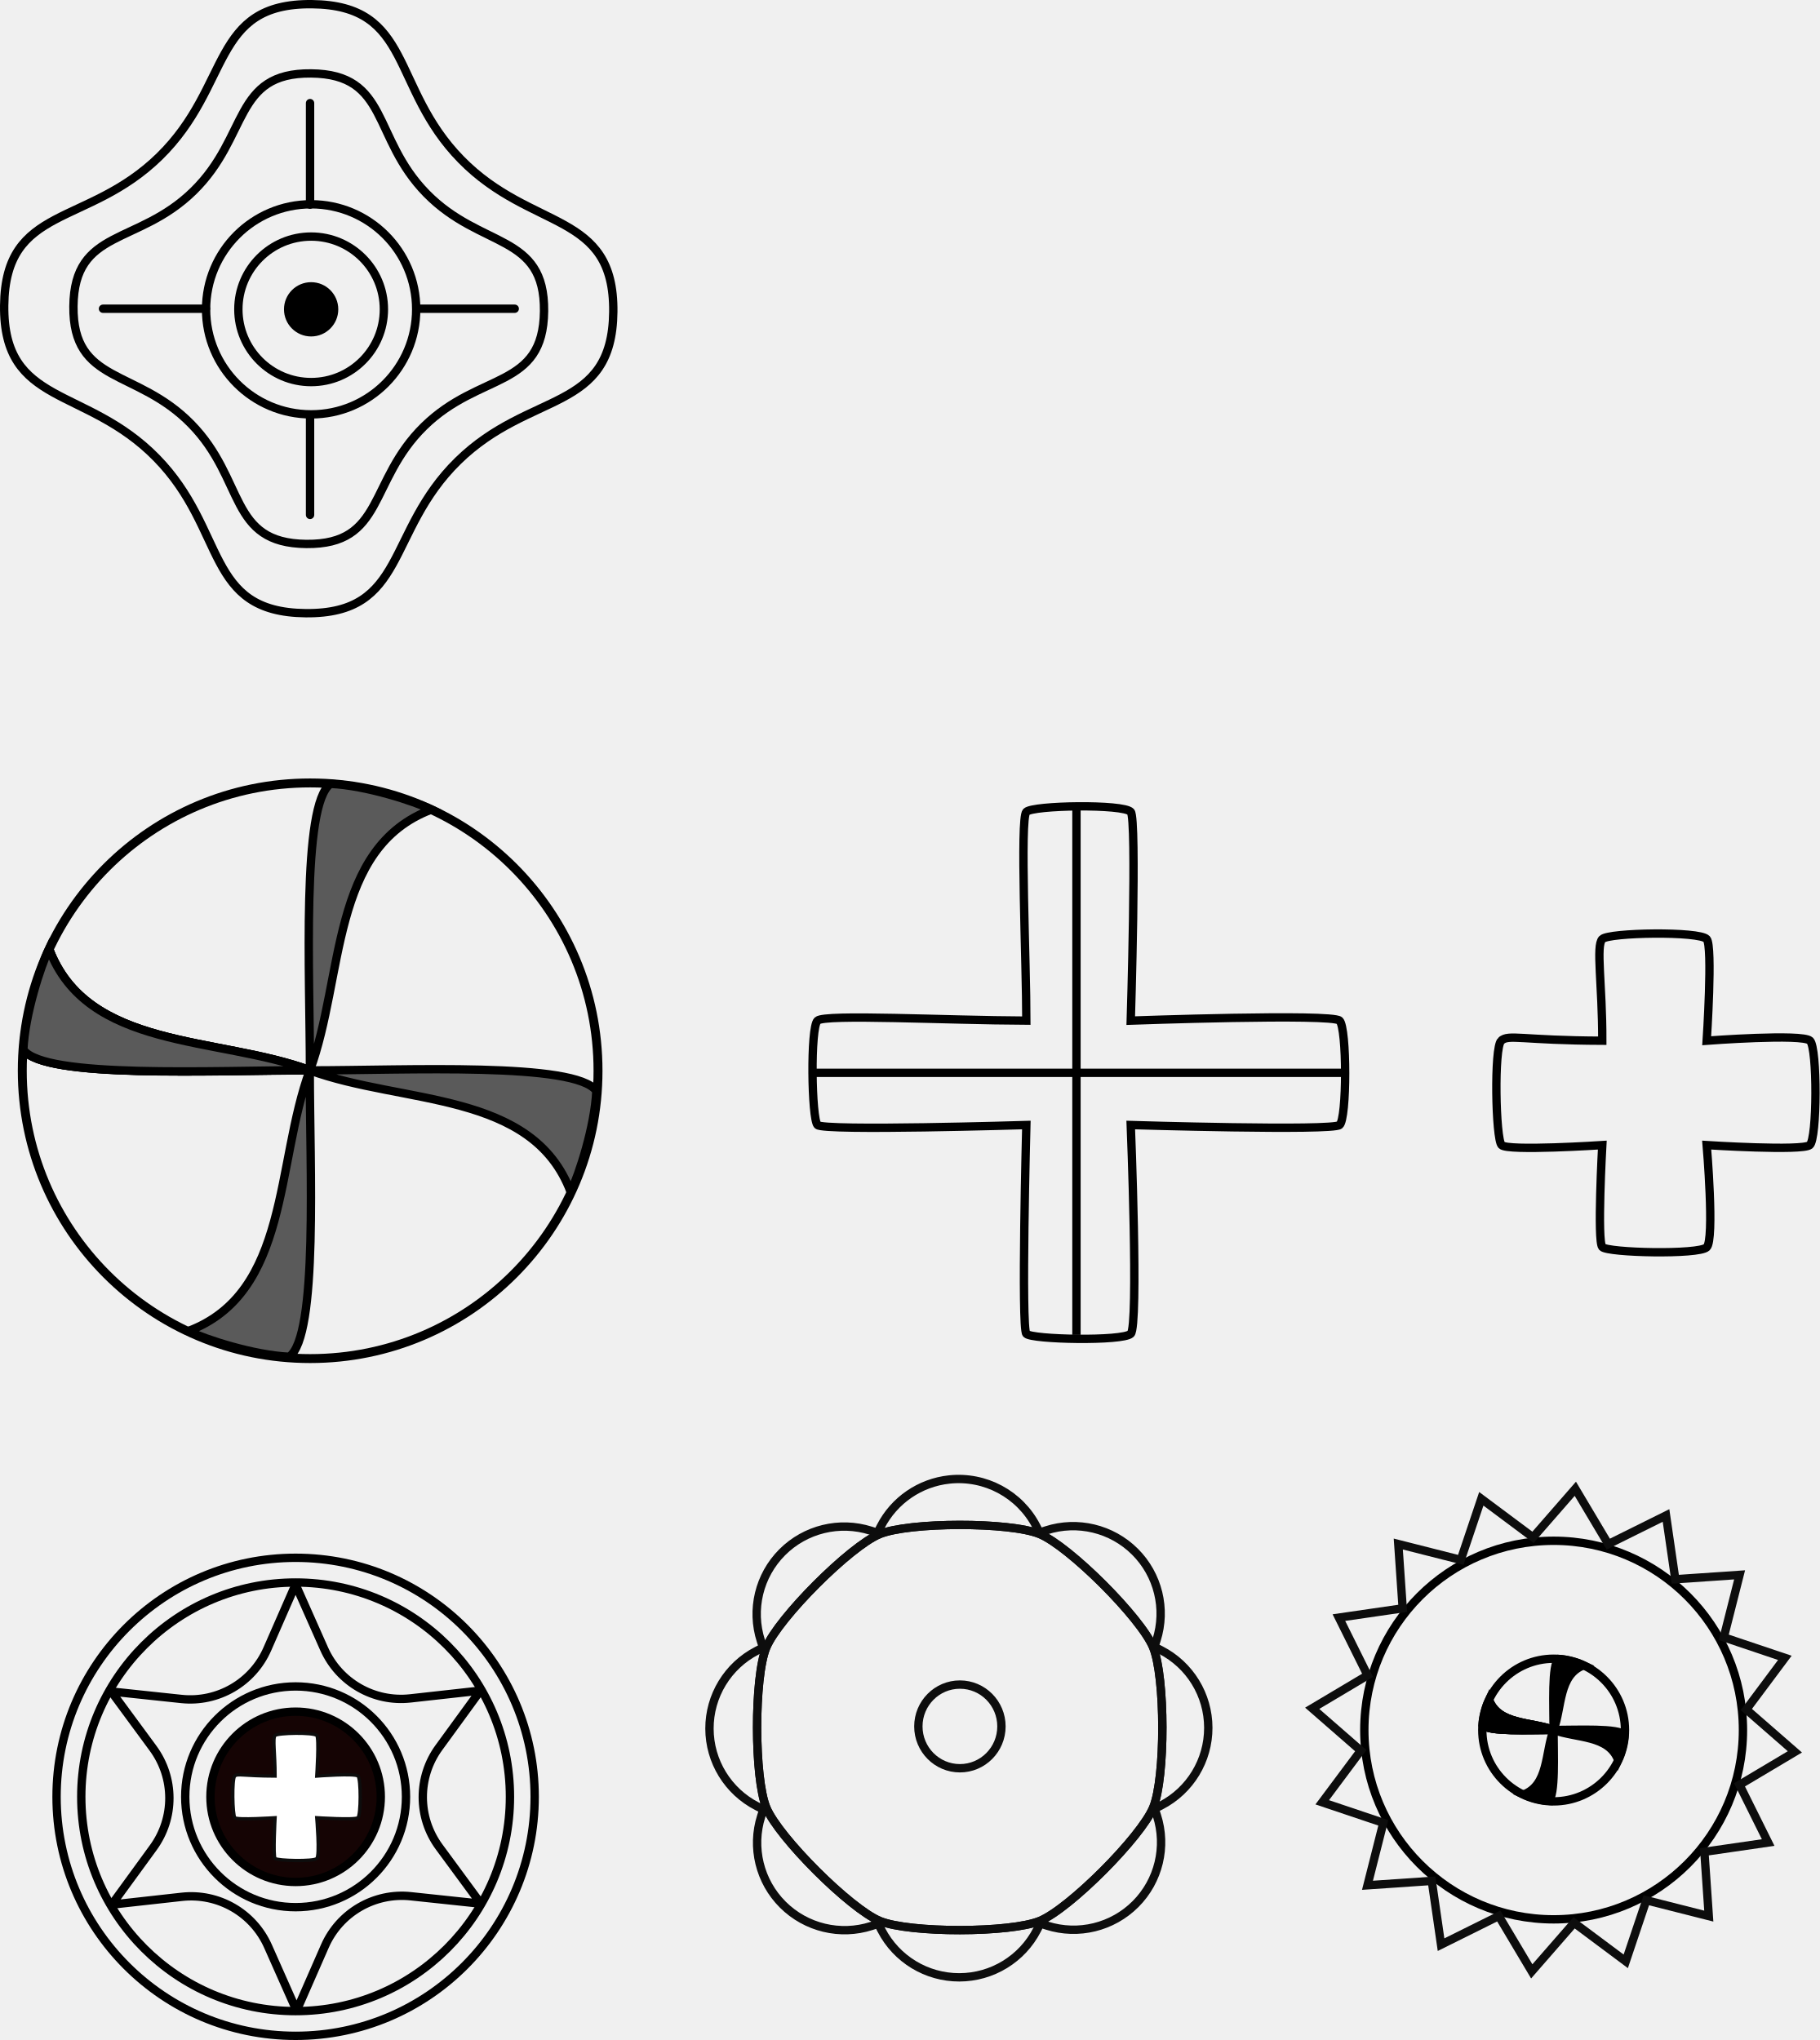
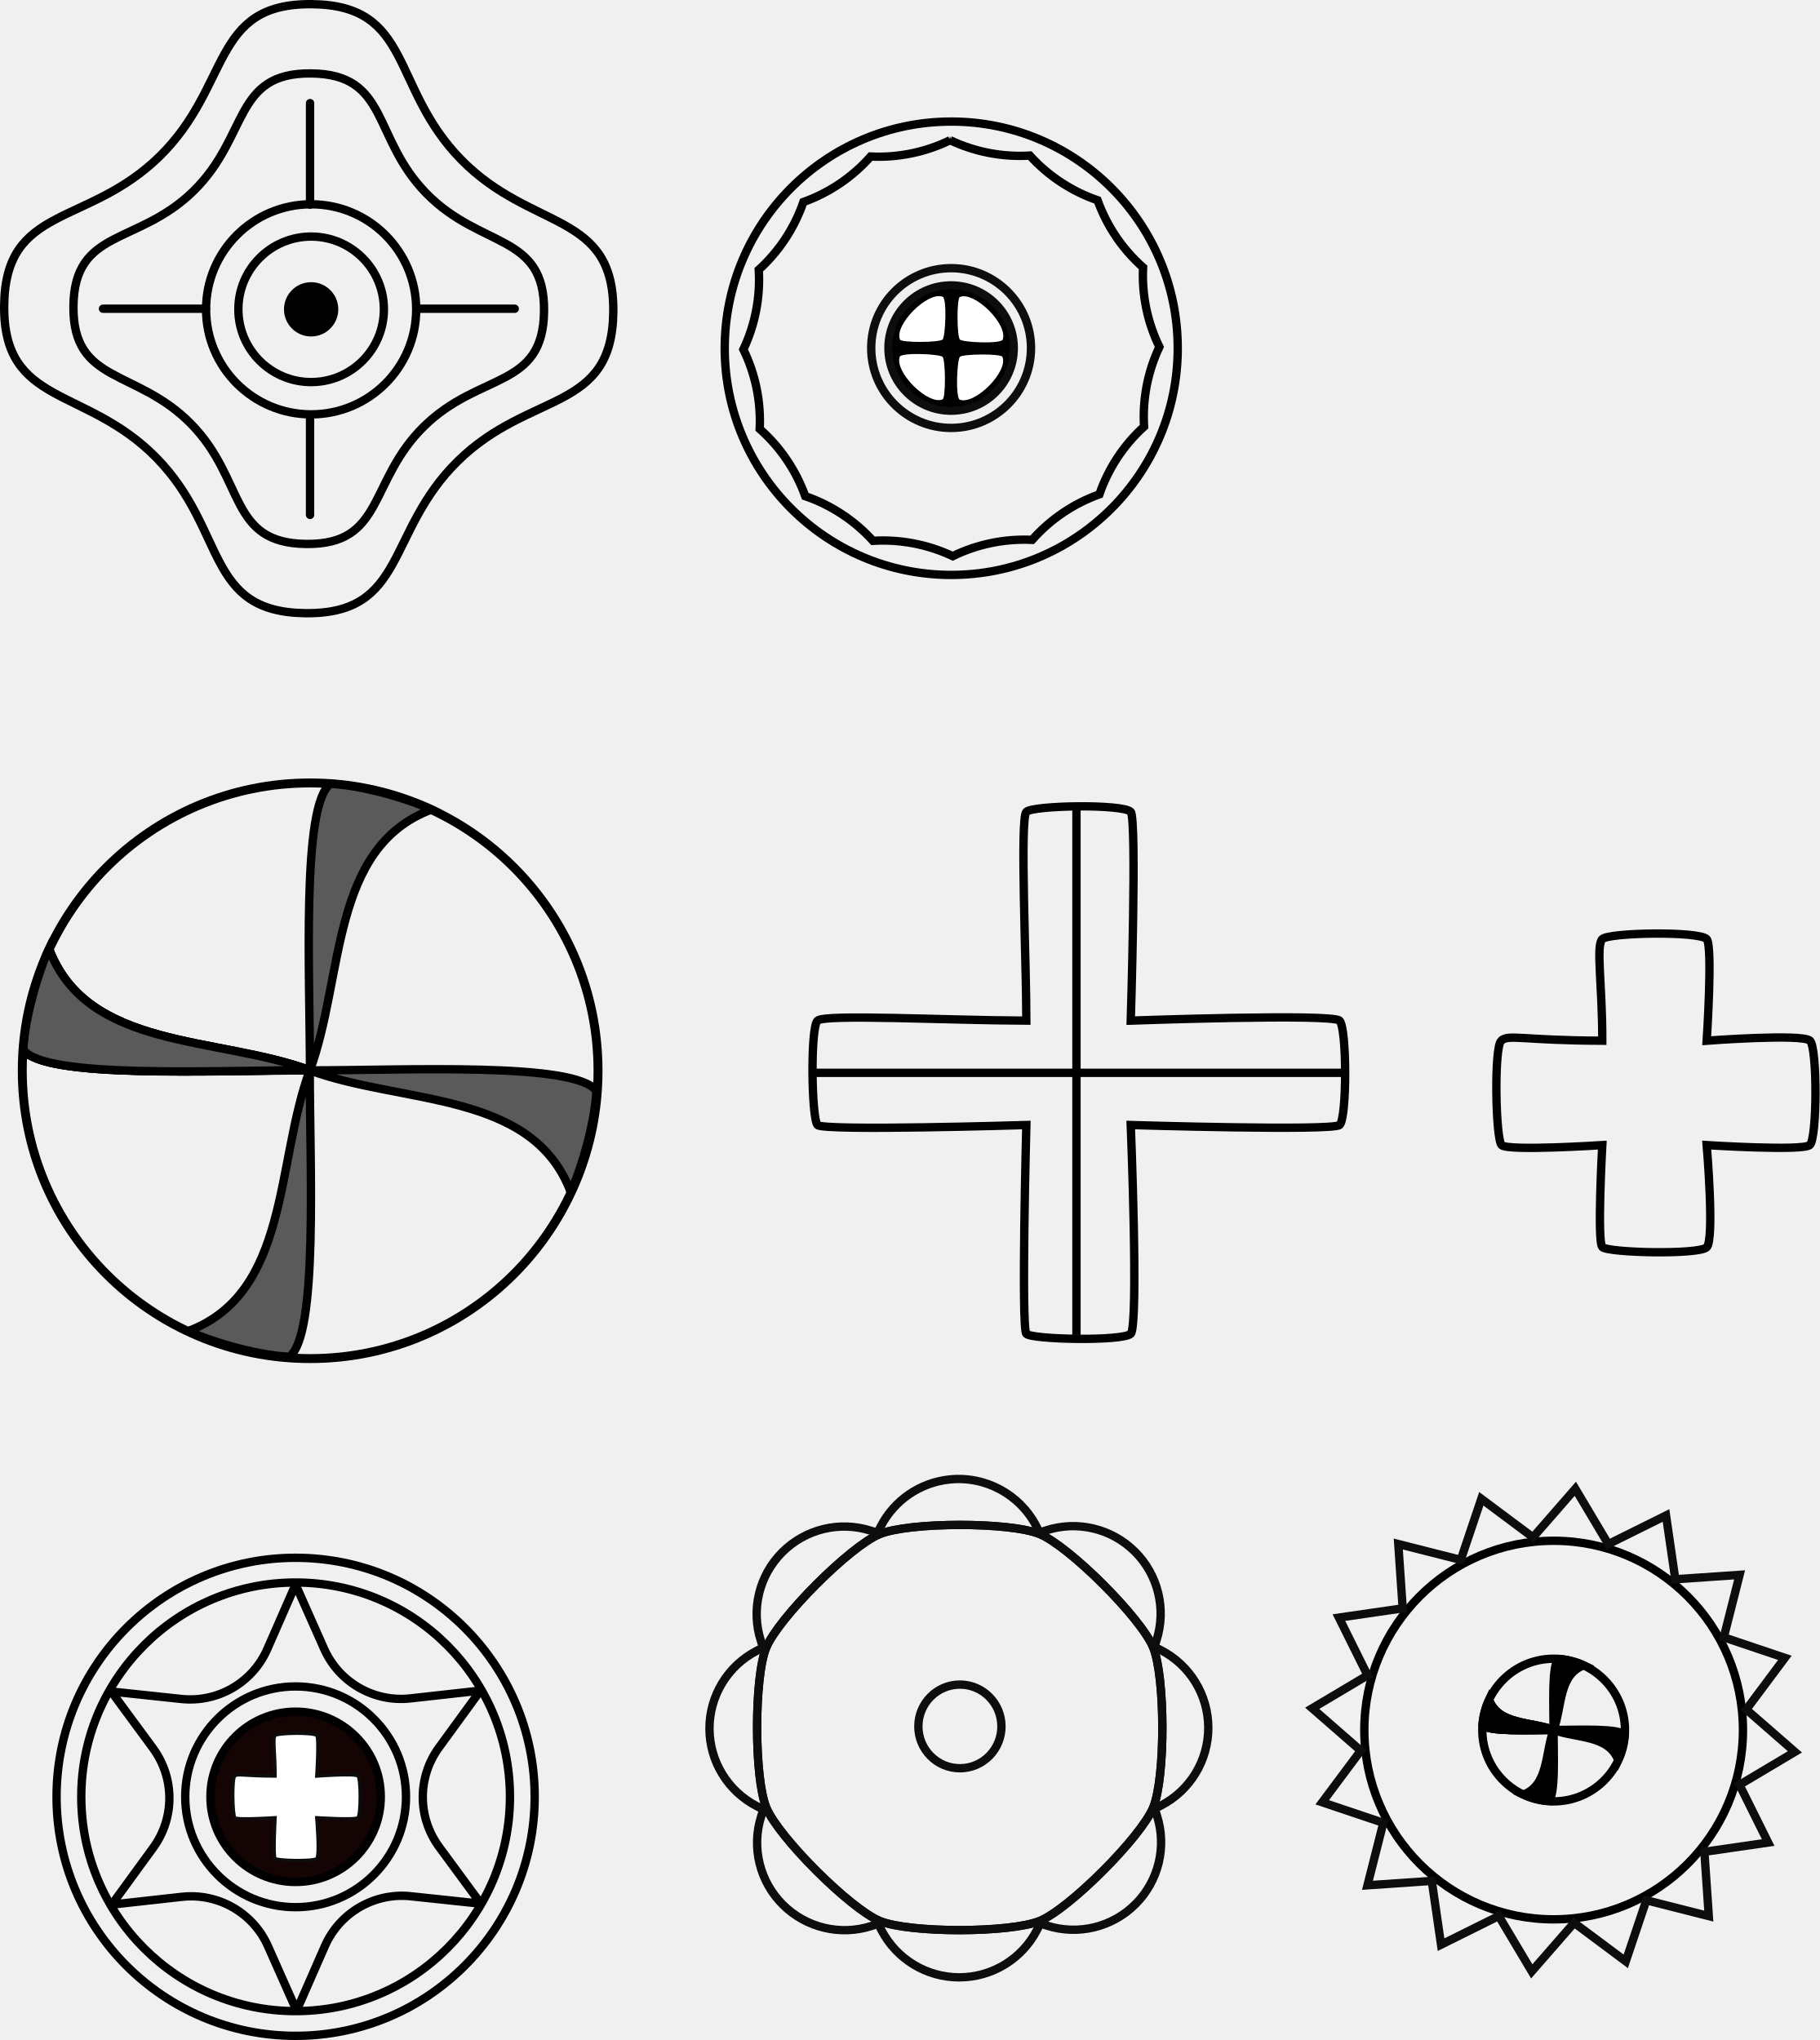
<svg xmlns="http://www.w3.org/2000/svg" width="435.722mm" height="488.569mm" viewBox="0 0 435.722 488.569" version="1.1" id="svg8">
  <defs id="defs2" />
  <g id="layer1" transform="translate(165.7603,144.4357)">
    <path style="fill:none;stroke:#000000;stroke-width:2;stroke-linecap:butt;stroke-linejoin:miter;stroke-miterlimit:4;stroke-dasharray:none;stroke-opacity:1" d="m 30,100 c 1.758,-1.618 30.766,-0.071 50,0 0.021,-13.533 -1.57,-48.414 0,-50 1.57,-1.586 23.233,-1.938 25,0 1.499,1.644 0,50 0,50 0,0 48.22,-1.739 50,0 1.78,1.739 1.796,23.538 0,25 -1.796,1.462 -50,0 -50,0 0,0 1.932,48.17 0,50 -1.932,1.83 -23.725,1.401 -25,0 -1.275,-1.401 0,-50 0,-50 0,0 -48.563,1.487 -50,0 -1.437,-1.487 -1.758,-23.382 0,-25 z" id="path4485" />
    <path style="fill:none;stroke:#000000;stroke-width:2;stroke-linecap:butt;stroke-linejoin:miter;stroke-miterlimit:4;stroke-dasharray:none;stroke-opacity:1" d="M 92,49.386 V 175.26" id="path4496" />
    <path style="fill:none;stroke:#000000;stroke-width:2;stroke-linecap:butt;stroke-linejoin:miter;stroke-miterlimit:4;stroke-dasharray:none;stroke-opacity:1" d="M 29.669,112.5 H 155.661" id="path4498" />
    <circle style="fill:none;fill-opacity:1;fill-rule:nonzero;stroke:#000000;stroke-width:2.137;stroke-linecap:round;stroke-linejoin:bevel;stroke-miterlimit:4;stroke-dasharray:none;stroke-dashoffset:0;stroke-opacity:1;paint-order:normal" id="path4504" cx="-91.495" cy="112.005" r="68.931" />
    <path style="fill:none;stroke:#000000;stroke-width:2;stroke-linecap:butt;stroke-linejoin:miter;stroke-miterlimit:4;stroke-dasharray:none;stroke-opacity:1" d="m -160.167,106.972 c 4.938,6.982 45.672,4.943 68.65,4.943 -22.348,-8.199 -53.369,-4.847 -62.508,-29.134" id="path4518" />
    <path style="fill:none;stroke:#000000;stroke-width:2;stroke-linecap:butt;stroke-linejoin:miter;stroke-miterlimit:4;stroke-dasharray:none;stroke-opacity:1" d="m -160.195,106.933 c 4.938,6.982 45.672,4.943 68.65,4.943 -22.348,-8.199 -53.369,-4.847 -62.508,-29.134" id="path4518-3" />
    <g id="g4580">
      <g id="g4584" transform="rotate(50.78221,-165.2018,16.29838)">
        <path d="m -182.493,-56.148 c -18.651,1.696 -25.257,15.995 -39.644,4.006 -14.387,-11.989 -1.513,-21.066 -3.209,-39.717 -1.696,-18.651 -15.995,-25.257 -4.006,-39.644 11.989,-14.387 21.066,-1.513 39.717,-3.209 18.651,-1.696 25.257,-15.995 39.644,-4.006 14.387,11.989 1.513,21.066 3.209,39.717 1.696,18.651 15.995,25.257 4.006,39.644 -11.989,14.387 -21.066,1.513 -39.717,3.209 z" id="path4570" style="fill:none;fill-opacity:1;fill-rule:nonzero;stroke:#000000;stroke-width:2;stroke-linecap:round;stroke-linejoin:bevel;stroke-miterlimit:4;stroke-dasharray:none;stroke-dashoffset:0;stroke-opacity:1;paint-order:normal" />
        <path style="fill:none;fill-opacity:1;fill-rule:nonzero;stroke:#000000;stroke-width:2;stroke-linecap:round;stroke-linejoin:bevel;stroke-miterlimit:4;stroke-dasharray:none;stroke-dashoffset:0;stroke-opacity:1;paint-order:normal" id="path4572" d="m -181.442,-44.588 c -24.139,2.194 -32.69,20.703 -51.311,5.185 -18.621,-15.517 -1.958,-27.265 -4.153,-51.405 -2.195,-24.139 -20.703,-32.69 -5.185,-51.311 15.517,-18.621 27.265,-1.958 51.405,-4.153 24.139,-2.195 32.69,-20.703 51.311,-5.185 18.621,15.517 1.958,27.265 4.153,51.405 2.195,24.139 20.703,32.69 5.185,51.311 -15.517,18.621 -27.265,1.958 -51.405,4.153 z" />
      </g>
      <circle style="fill:#000000;fill-opacity:1;fill-rule:nonzero;stroke:#000000;stroke-width:2.584;stroke-linecap:round;stroke-linejoin:bevel;stroke-miterlimit:4;stroke-dasharray:none;stroke-dashoffset:0;stroke-opacity:1;paint-order:normal" id="path4592" cx="-91.259" cy="-70.355" r="5.208" />
      <circle r="17.424" cy="-70.355" cx="-91.259" id="circle4594" style="fill:none;fill-opacity:1;fill-rule:nonzero;stroke:#000000;stroke-width:2;stroke-linecap:round;stroke-linejoin:bevel;stroke-miterlimit:4;stroke-dasharray:none;stroke-dashoffset:0;stroke-opacity:1;paint-order:normal" />
      <circle style="fill:none;fill-opacity:1;fill-rule:nonzero;stroke:#000000;stroke-width:2;stroke-linecap:round;stroke-linejoin:bevel;stroke-miterlimit:4;stroke-dasharray:none;stroke-dashoffset:0;stroke-opacity:1;paint-order:normal" id="circle4596" cx="-91.259" cy="-70.355" r="25.156" />
      <path id="path4604" style="fill:none;stroke:#000000;stroke-width:2;stroke-linecap:round;stroke-linejoin:miter;stroke-miterlimit:4;stroke-dasharray:none;stroke-opacity:1" d="m -116.44,-70.498 -24.658,-10e-7 m 49.581,25.524 v 23.854 m 25.457,-49.378 23.553,-10e-7 m -49.01,-24.923 v -24.322" />
    </g>
    <g id="g4660" style="fill:#5a5a5a;fill-opacity:1">
      <path style="fill:#5a5a5a;fill-opacity:1;stroke:#000000;stroke-width:2;stroke-linecap:butt;stroke-linejoin:miter;stroke-miterlimit:4;stroke-dasharray:none;stroke-opacity:1" d="m -160.167,106.972 c 4.938,6.982 45.644,4.904 68.622,4.904 -22.348,-8.199 -53.341,-4.808 -62.48,-29.095 -1.972,4.121 -5.752,15.608 -6.142,24.19 z" id="path4644" />
      <path id="path4650" d="m -86.622,43.295 c -6.984,4.937 -4.916,45.643 -4.923,68.621 8.205,-22.346 4.822,-53.34 29.112,-62.472 -4.12,-1.973 -15.606,-5.757 -24.189,-6.149 z" style="fill:#5a5a5a;fill-opacity:1;stroke:#000000;stroke-width:2;stroke-linecap:butt;stroke-linejoin:miter;stroke-miterlimit:4;stroke-dasharray:none;stroke-opacity:1" />
      <path style="fill:#5a5a5a;fill-opacity:1;stroke:#000000;stroke-width:2;stroke-linecap:butt;stroke-linejoin:miter;stroke-miterlimit:4;stroke-dasharray:none;stroke-opacity:1" d="m -22.963,116.837 c -4.937,-6.984 -45.643,-4.915 -68.621,-4.921 22.346,8.205 53.34,4.821 62.473,29.11 1.973,-4.12 5.756,-15.606 6.148,-24.189 z" id="path4652" />
      <path id="path4654" d="m -96.502,180.498 c 6.983,-4.937 4.913,-45.644 4.917,-68.621 -8.204,22.346 -4.818,53.34 -29.106,62.475 4.12,1.973 15.607,5.755 24.189,6.147 z" style="fill:#5a5a5a;fill-opacity:1;stroke:#000000;stroke-width:2;stroke-linecap:butt;stroke-linejoin:miter;stroke-miterlimit:4;stroke-dasharray:none;stroke-opacity:1" />
    </g>
    <path style="fill:none;fill-opacity:1;fill-rule:nonzero;stroke:#000000;stroke-width:0.725;stroke-linecap:round;stroke-linejoin:bevel;stroke-miterlimit:4;stroke-dasharray:none;stroke-dashoffset:0;stroke-opacity:1;paint-order:normal" id="path4698" d="m -362.936,346.641 -3.248,5.182 a 7.303,7.303 0 0 1 -8.016,3.191 l -5.922,-1.531 2.863,5.406 a 7.303,7.303 0 0 1 -1.244,8.535 l -4.289,4.365 6.115,0.223 a 7.303,7.303 0 0 1 6.771,5.346 l 1.635,5.893 3.248,-5.182 a 7.303,7.303 0 0 1 8.016,-3.191 l 5.922,1.531 -2.863,-5.406 a 7.303,7.303 0 0 1 1.244,-8.535 l 4.289,-4.365 -6.115,-0.223 a 7.303,7.303 0 0 1 -6.771,-5.346 z" transform="matrix(2.728838,-0.4044494,0.4044494,2.728838,755.209,-857.6653)" />
    <circle style="fill:none;fill-opacity:1;fill-rule:nonzero;stroke:#000000;stroke-width:2;stroke-linecap:round;stroke-linejoin:bevel;stroke-miterlimit:4;stroke-dasharray:none;stroke-dashoffset:0;stroke-opacity:1;paint-order:normal" id="path4702" cx="-94.975" cy="285.89" r="26.432" />
    <circle r="20.395" cy="285.89" cx="-94.975" id="circle4708" style="fill:#150404;fill-opacity:1;fill-rule:nonzero;stroke:#000000;stroke-width:2;stroke-linecap:round;stroke-linejoin:bevel;stroke-miterlimit:4;stroke-dasharray:none;stroke-dashoffset:0;stroke-opacity:1;paint-order:normal" />
    <path id="path4712" d="m 193.708,104.811 c 1.758,-1.618 4.97,-0.071 24.203,0 0.021,-13.533 -1.57,-22.756 0,-24.342 1.57,-1.586 23.233,-1.938 25,0 1.499,1.644 0,24.342 0,24.342 0,0 22.963,-1.739 24.743,0 1.78,1.739 1.729,23.538 -0.067,25 -1.796,1.462 -24.676,0 -24.676,0 0,0 1.932,22.646 0,24.476 -1.932,1.83 -23.726,1.334 -25,-0.067 -1.275,-1.401 0,-24.409 0,-24.409 0,0 -22.672,1.487 -24.109,0 -1.437,-1.487 -1.853,-23.382 -0.095,-25 z" style="fill:none;stroke:#000000;stroke-width:2;stroke-linecap:butt;stroke-linejoin:miter;stroke-miterlimit:4;stroke-dasharray:none;stroke-opacity:1" />
    <path style="fill:#ffffff;fill-opacity:1;stroke:#0d0d0d;stroke-width:0.799;stroke-linecap:butt;stroke-linejoin:miter;stroke-miterlimit:4;stroke-dasharray:none;stroke-opacity:1" d="m -109.56,280.92 c 0.702,-0.646 1.985,-0.029 9.666,0 0.008,-5.405 -0.627,-9.088 0,-9.721 0.627,-0.633 9.279,-0.774 9.984,0 0.599,0.656 0,9.721 0,9.721 0,0 9.171,-0.695 9.882,0 0.711,0.695 0.69,9.4 -0.027,9.984 -0.717,0.584 -9.855,0 -9.855,0 0,0 0.772,9.044 0,9.775 -0.772,0.731 -9.475,0.533 -9.984,-0.027 -0.509,-0.559 0,-9.748 0,-9.748 0,0 -9.054,0.594 -9.628,0 -0.574,-0.594 -0.74,-9.338 -0.038,-9.984 z" id="path4720" />
    <circle r="51.324" cy="285.89" cx="-94.975" id="circle4722" style="fill:none;fill-opacity:1;fill-rule:nonzero;stroke:#000000;stroke-width:2;stroke-linecap:round;stroke-linejoin:bevel;stroke-miterlimit:4;stroke-dasharray:none;stroke-dashoffset:0;stroke-opacity:1;paint-order:normal" />
    <circle style="fill:none;fill-opacity:1;fill-rule:nonzero;stroke:#000000;stroke-width:2;stroke-linecap:round;stroke-linejoin:bevel;stroke-miterlimit:4;stroke-dasharray:none;stroke-dashoffset:0;stroke-opacity:1;paint-order:normal" id="circle4724" cx="-94.975" cy="285.89" r="57.244" />
    <path style="fill:none;fill-opacity:1;fill-rule:nonzero;stroke:#0d0d0d;stroke-width:2;stroke-linecap:round;stroke-linejoin:bevel;stroke-miterlimit:4;stroke-dasharray:none;stroke-dashoffset:0;stroke-opacity:1;paint-order:normal" id="path4726" d="m 93.153,310.116 c -6.249,4.455 -29.821,9.892 -37.39,8.623 -7.569,-1.268 -28.081,-14.092 -32.536,-20.341 -4.455,-6.249 -9.892,-29.821 -8.623,-37.39 1.268,-7.569 14.092,-28.081 20.341,-32.536 6.249,-4.455 29.821,-9.892 37.39,-8.623 7.569,1.268 28.081,14.092 32.536,20.341 4.455,6.249 9.892,29.821 8.623,37.39 -1.268,7.569 -14.092,28.081 -20.341,32.536 z" transform="rotate(12.93255,64.04919,269.2944)" />
    <path style="fill:none;fill-opacity:1;fill-rule:nonzero;stroke:#0d0d0d;stroke-width:1.142;stroke-linecap:round;stroke-linejoin:bevel;stroke-miterlimit:4;stroke-dasharray:none;stroke-dashoffset:0;stroke-opacity:1;paint-order:normal" id="path4734" d="m 41.451,202.914 a 11.969,11.969 0 0 0 -10.182,5.053 l -0.559,0.789 -0.871,-0.42 a 11.969,11.969 0 0 0 -16.99,12.811 l 0.164,0.953 -0.912,0.318 a 11.969,11.969 0 0 0 -2.955,21.072 l 0.791,0.557 -0.42,0.869 a 11.969,11.969 0 0 0 12.811,16.99 l 0.951,-0.164 0.318,0.912 a 11.969,11.969 0 0 0 21.072,2.957 l 0.557,-0.791 0.871,0.42 a 11.969,11.969 0 0 0 16.99,-12.811 l -0.164,-0.953 0.912,-0.318 a 11.969,11.969 0 0 0 2.953,-21.072 l -0.787,-0.557 0.418,-0.871 A 11.969,11.969 0 0 0 53.609,211.67 l -0.951,0.164 -0.318,-0.912 a 11.969,11.969 0 0 0 -10.889,-8.008 z" transform="matrix(1.734119,-0.246285,0.2464759,1.732776,-60.35656,-131.5008)" />
    <path transform="rotate(12.93255,64.04919,269.2944)" d="m 93.153,310.116 c -6.249,4.455 -29.821,9.892 -37.39,8.623 -7.569,-1.268 -28.081,-14.092 -32.536,-20.341 -4.455,-6.249 -9.892,-29.821 -8.623,-37.39 1.268,-7.569 14.092,-28.081 20.341,-32.536 6.249,-4.455 29.821,-9.892 37.39,-8.623 7.569,1.268 28.081,14.092 32.536,20.341 4.455,6.249 9.892,29.821 8.623,37.39 -1.268,7.569 -14.092,28.081 -20.341,32.536 z" id="path4738" style="fill:none;fill-opacity:1;fill-rule:nonzero;stroke:#0d0d0d;stroke-width:2;stroke-linecap:round;stroke-linejoin:bevel;stroke-miterlimit:4;stroke-dasharray:none;stroke-dashoffset:0;stroke-opacity:1;paint-order:normal" />
    <ellipse style="fill:none;fill-opacity:1;fill-rule:nonzero;stroke:#0d0d0d;stroke-width:2;stroke-linecap:round;stroke-linejoin:bevel;stroke-miterlimit:4;stroke-dasharray:none;stroke-dashoffset:0;stroke-opacity:1;paint-order:normal" id="path4742" cx="64.091" cy="269.031" rx="9.947" ry="10.02" />
    <circle r="17.084" cy="269.903" cx="206.263" id="circle4744" style="fill:none;fill-opacity:1;fill-rule:nonzero;stroke:#000000;stroke-width:2;stroke-linecap:round;stroke-linejoin:bevel;stroke-miterlimit:4;stroke-dasharray:none;stroke-dashoffset:0;stroke-opacity:1;paint-order:normal" />
    <path id="path4746" d="m 189.243,268.655 c 1.224,1.73 11.319,1.225 17.014,1.225 -5.539,-2.032 -13.227,-1.201 -15.492,-7.22" style="fill:none;stroke:#000000;stroke-width:2;stroke-linecap:butt;stroke-linejoin:miter;stroke-miterlimit:4;stroke-dasharray:none;stroke-opacity:1" />
    <path id="path4748" d="m 189.237,268.646 c 1.224,1.73 11.319,1.225 17.014,1.225 -5.539,-2.032 -13.227,-1.201 -15.492,-7.22" style="fill:none;stroke:#000000;stroke-width:2;stroke-linecap:butt;stroke-linejoin:miter;stroke-miterlimit:4;stroke-dasharray:none;stroke-opacity:1" />
    <g style="fill:#000000;fill-opacity:1;stroke-width:8.07;stroke-miterlimit:4;stroke-dasharray:none" id="g4758" transform="matrix(0.247836,0,0,0.247836,228.9387,242.1439)">
      <path id="path4750" d="m -160.167,106.972 c 4.938,6.982 45.644,4.904 68.622,4.904 -22.348,-8.199 -53.341,-4.808 -62.48,-29.095 -1.972,4.121 -5.752,15.608 -6.142,24.19 z" style="fill:#000000;fill-opacity:1;stroke:#000000;stroke-width:8.07;stroke-linecap:butt;stroke-linejoin:miter;stroke-miterlimit:4;stroke-dasharray:none;stroke-opacity:1" />
      <path style="fill:#000000;fill-opacity:1;stroke:#000000;stroke-width:8.07;stroke-linecap:butt;stroke-linejoin:miter;stroke-miterlimit:4;stroke-dasharray:none;stroke-opacity:1" d="m -86.622,43.295 c -6.984,4.937 -4.916,45.643 -4.923,68.621 8.205,-22.346 4.822,-53.34 29.112,-62.472 -4.12,-1.973 -15.606,-5.757 -24.189,-6.149 z" id="path4752" />
      <path id="path4754" d="m -22.963,116.837 c -4.937,-6.984 -45.643,-4.915 -68.621,-4.921 22.346,8.205 53.34,4.821 62.473,29.11 1.973,-4.12 5.756,-15.606 6.148,-24.189 z" style="fill:#000000;fill-opacity:1;stroke:#000000;stroke-width:8.07;stroke-linecap:butt;stroke-linejoin:miter;stroke-miterlimit:4;stroke-dasharray:none;stroke-opacity:1" />
      <path style="fill:#000000;fill-opacity:1;stroke:#000000;stroke-width:8.07;stroke-linecap:butt;stroke-linejoin:miter;stroke-miterlimit:4;stroke-dasharray:none;stroke-opacity:1" d="m -96.502,180.498 c 6.983,-4.937 4.913,-45.644 4.917,-68.621 -8.204,22.346 -4.818,53.34 -29.106,62.475 4.12,1.973 15.607,5.755 24.189,6.147 z" id="path4756" />
    </g>
    <circle style="fill:none;fill-opacity:1;fill-rule:nonzero;stroke:#000000;stroke-width:2;stroke-linecap:round;stroke-linejoin:bevel;stroke-miterlimit:4;stroke-dasharray:none;stroke-dashoffset:0;stroke-opacity:1;paint-order:normal" id="circle4760" cx="206.263" cy="269.903" r="45.333" />
    <path style="fill:none;fill-opacity:1;fill-rule:nonzero;stroke:#0d0d0d;stroke-width:2;stroke-linecap:round;stroke-linejoin:miter;stroke-miterlimit:4;stroke-dasharray:none;stroke-dashoffset:0;stroke-opacity:1;paint-order:normal" id="path4772" d="m 235.394,233.786 15.398,-1.053 -3.793,14.96 14.628,4.919 -9.23,12.37 11.632,10.143 -13.261,7.896 6.865,13.822 -15.273,2.22 1.053,15.398 -14.96,-3.793 -4.919,14.628 -12.37,-9.23 -10.143,11.632 -7.896,-13.261 -13.822,6.865 -2.22,-15.273 -15.398,1.053 3.793,-14.96 -14.628,-4.919 9.23,-12.37 -11.632,-10.143 13.261,-7.896 -6.865,-13.822 15.273,-2.22 -1.053,-15.398 14.96,3.793 4.919,-14.628 12.37,9.23 10.143,-11.632 7.896,13.261 13.822,-6.865 z" />
+     <circle style="fill:#000000;fill-opacity:1;fill-rule:nonzero;stroke:#0d0d0d;stroke-width:1.913;stroke-linecap:round;stroke-linejoin:miter;stroke-miterlimit:4;stroke-dasharray:none;stroke-dashoffset:0;stroke-opacity:1;paint-order:normal" id="path4774" cx="61.986" cy="-61.08" r="15.044" />
+     <g id="g4804" style="fill:#ffffff;fill-opacity:1" transform="translate(-34.2105,4.276312)">
+       <path id="path4782" d="m 94.243,-67.294 c -0.687,0.762 -9.99,0.836 -10.373,0.017 -1.662,-3.551 6.716,-11.972 10.39,-10.474 1.138,0.464 0.728,9.782 -0.017,10.457 z" style="fill:#ffffff;fill-opacity:1;stroke:#000000;stroke-width:0.265px;stroke-linecap:butt;stroke-linejoin:miter;stroke-opacity:1" />
+       <path style="fill:#ffffff;fill-opacity:1;stroke:#000000;stroke-width:0.265px;stroke-linecap:butt;stroke-linejoin:miter;stroke-opacity:1" d="m 98.199,-67.302 c -0.762,-0.687 -0.836,-9.99 -0.017,-10.373 3.551,-1.662 11.972,6.716 10.474,10.39 -0.464,1.138 -9.782,0.728 -10.457,-0.017 z" id="path4794" />
+       <path id="path4796" d="m 98.206,-63.345 c 0.687,-0.762 9.99,-0.833 10.373,-0.014 1.661,3.551 -6.719,11.97 -10.393,10.471 -1.138,-0.464 -0.725,-9.782 0.02,-10.457 z" style="fill:#ffffff;fill-opacity:1;stroke:#000000;stroke-width:0.265px;stroke-linecap:butt;stroke-linejoin:miter;stroke-opacity:1" />
+       <path style="fill:#ffffff;fill-opacity:1;stroke:#000000;stroke-width:0.265px;stroke-linecap:butt;stroke-linejoin:miter;stroke-opacity:1" d="m 94.25,-63.339 c 0.762,0.687 0.833,9.99 0.014,10.373 -3.551,1.661 -11.97,-6.719 -10.471,-10.393 0.464,-1.138 9.782,-0.725 10.457,0.02 z" id="path4798" />
+     </g>
+     <circle r="19.131" cy="-61.08" cx="61.986" id="circle4806" style="fill:none;fill-opacity:1;fill-rule:nonzero;stroke:#0d0d0d;stroke-width:2;stroke-linecap:round;stroke-linejoin:miter;stroke-miterlimit:4;stroke-dasharray:none;stroke-dashoffset:0;stroke-opacity:1;paint-order:normal" />
+     <path style="fill:none;fill-opacity:1;fill-rule:nonzero;stroke:#0d0d0d;stroke-width:0;stroke-linecap:round;stroke-linejoin:miter;stroke-miterlimit:4;stroke-dasharray:none;stroke-dashoffset:0;stroke-opacity:1;paint-order:normal" id="path4808" d="m 82.132,-40.868 -7.467,-1.217 -1.781,7.352 -6.432,-3.982 -4.459,6.111 -4.419,-6.141 -6.459,3.939 -1.733,-7.364 -7.474,1.168 1.217,-7.467 -7.352,-1.781 3.982,-6.432 -6.111,-4.459 6.141,-4.419 -3.939,-6.459 7.364,-1.733 -1.168,-7.474 7.467,1.217 1.781,-7.352 6.432,3.982 4.459,-6.111 4.419,6.141 6.459,-3.939 1.733,7.364 7.474,-1.168 -1.217,7.467 7.352,1.781 -3.982,6.432 6.111,4.459 -6.141,4.419 3.939,6.459 -7.364,1.733 z" />
+     <path style="fill:none;fill-opacity:1;fill-rule:nonzero;stroke:#030000;stroke-width:0.501;stroke-linecap:round;stroke-linejoin:miter;stroke-miterlimit:4;stroke-dasharray:none;stroke-dashoffset:0;stroke-opacity:1;paint-order:normal" id="path4812" d="m 96.188,-77.799 a 9.79,9.79 0 0 1 -4.768,0.979 9.79,9.79 0 0 1 -4.033,2.73 9.79,9.79 0 0 1 -2.676,4.062 9.79,9.79 0 0 1 -0.922,4.781 9.79,9.79 0 0 1 0.979,4.768 9.79,9.79 0 0 1 2.73,4.029 9.79,9.79 0 0 1 4.064,2.68 9.79,9.79 0 0 1 4.781,0.92 9.79,9.79 0 0 1 4.764,-0.977 9.79,9.79 0 0 1 4.033,-2.732 9.79,9.79 0 0 1 2.678,-4.062 9.79,9.79 0 0 1 0.92,-4.779 9.79,9.79 0 0 1 -0.979,-4.768 9.79,9.79 0 0 1 -2.729,-4.029 9.79,9.79 0 0 1 -4.062,-2.68 9.79,9.79 0 0 1 -4.781,-0.922 z" transform="matrix(3.992832,0,0,3.992832,-322.3114,199.781)" />
+     <ellipse style="fill:none;fill-opacity:1;fill-rule:nonzero;stroke:#030000;stroke-width:2;stroke-linecap:round;stroke-linejoin:miter;stroke-miterlimit:4;stroke-dasharray:none;stroke-dashoffset:0;stroke-opacity:1;paint-order:normal" id="path4816" cx="62.014" cy="-61.033" rx="54.238" ry="54.288" />
  </g>
</svg>
